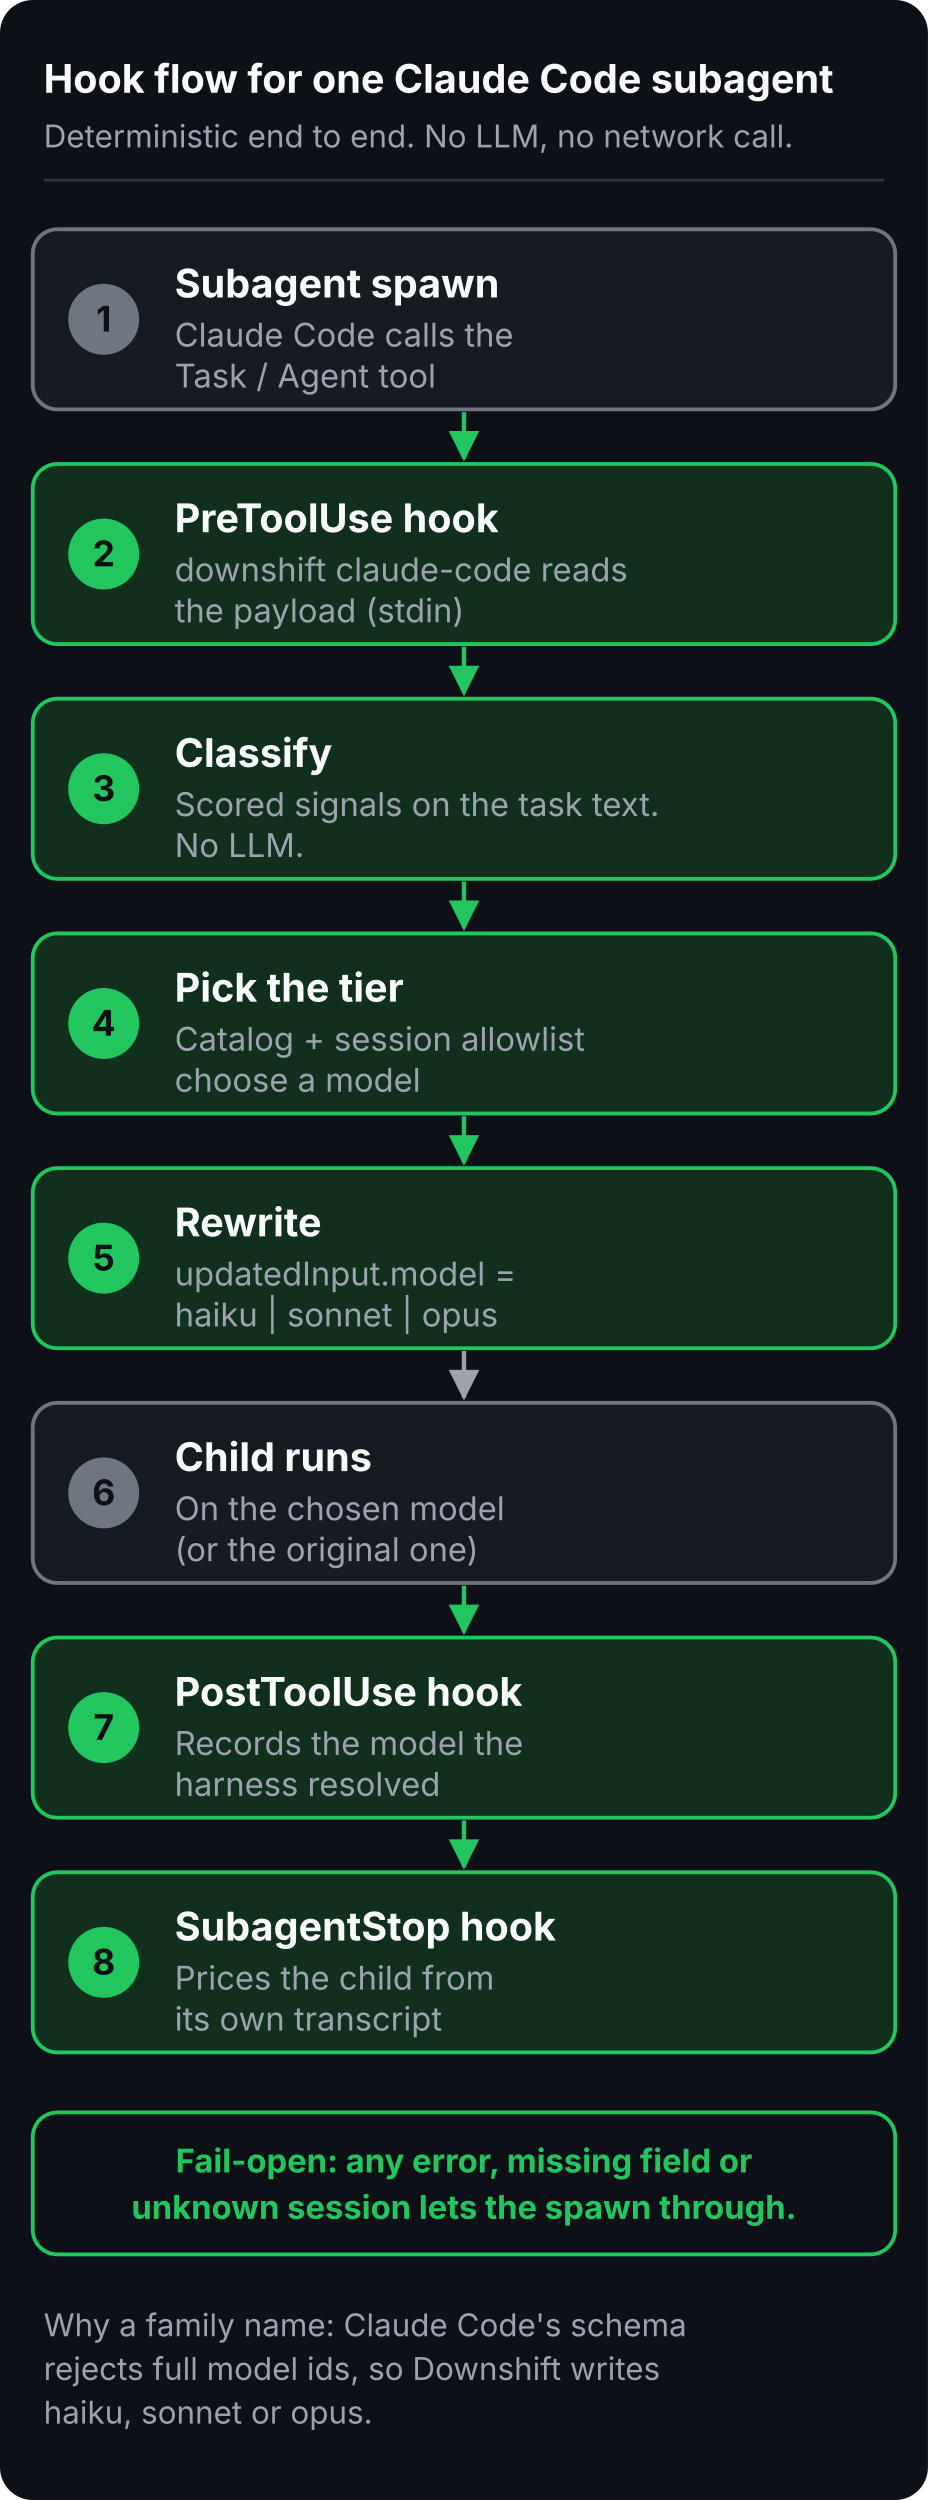
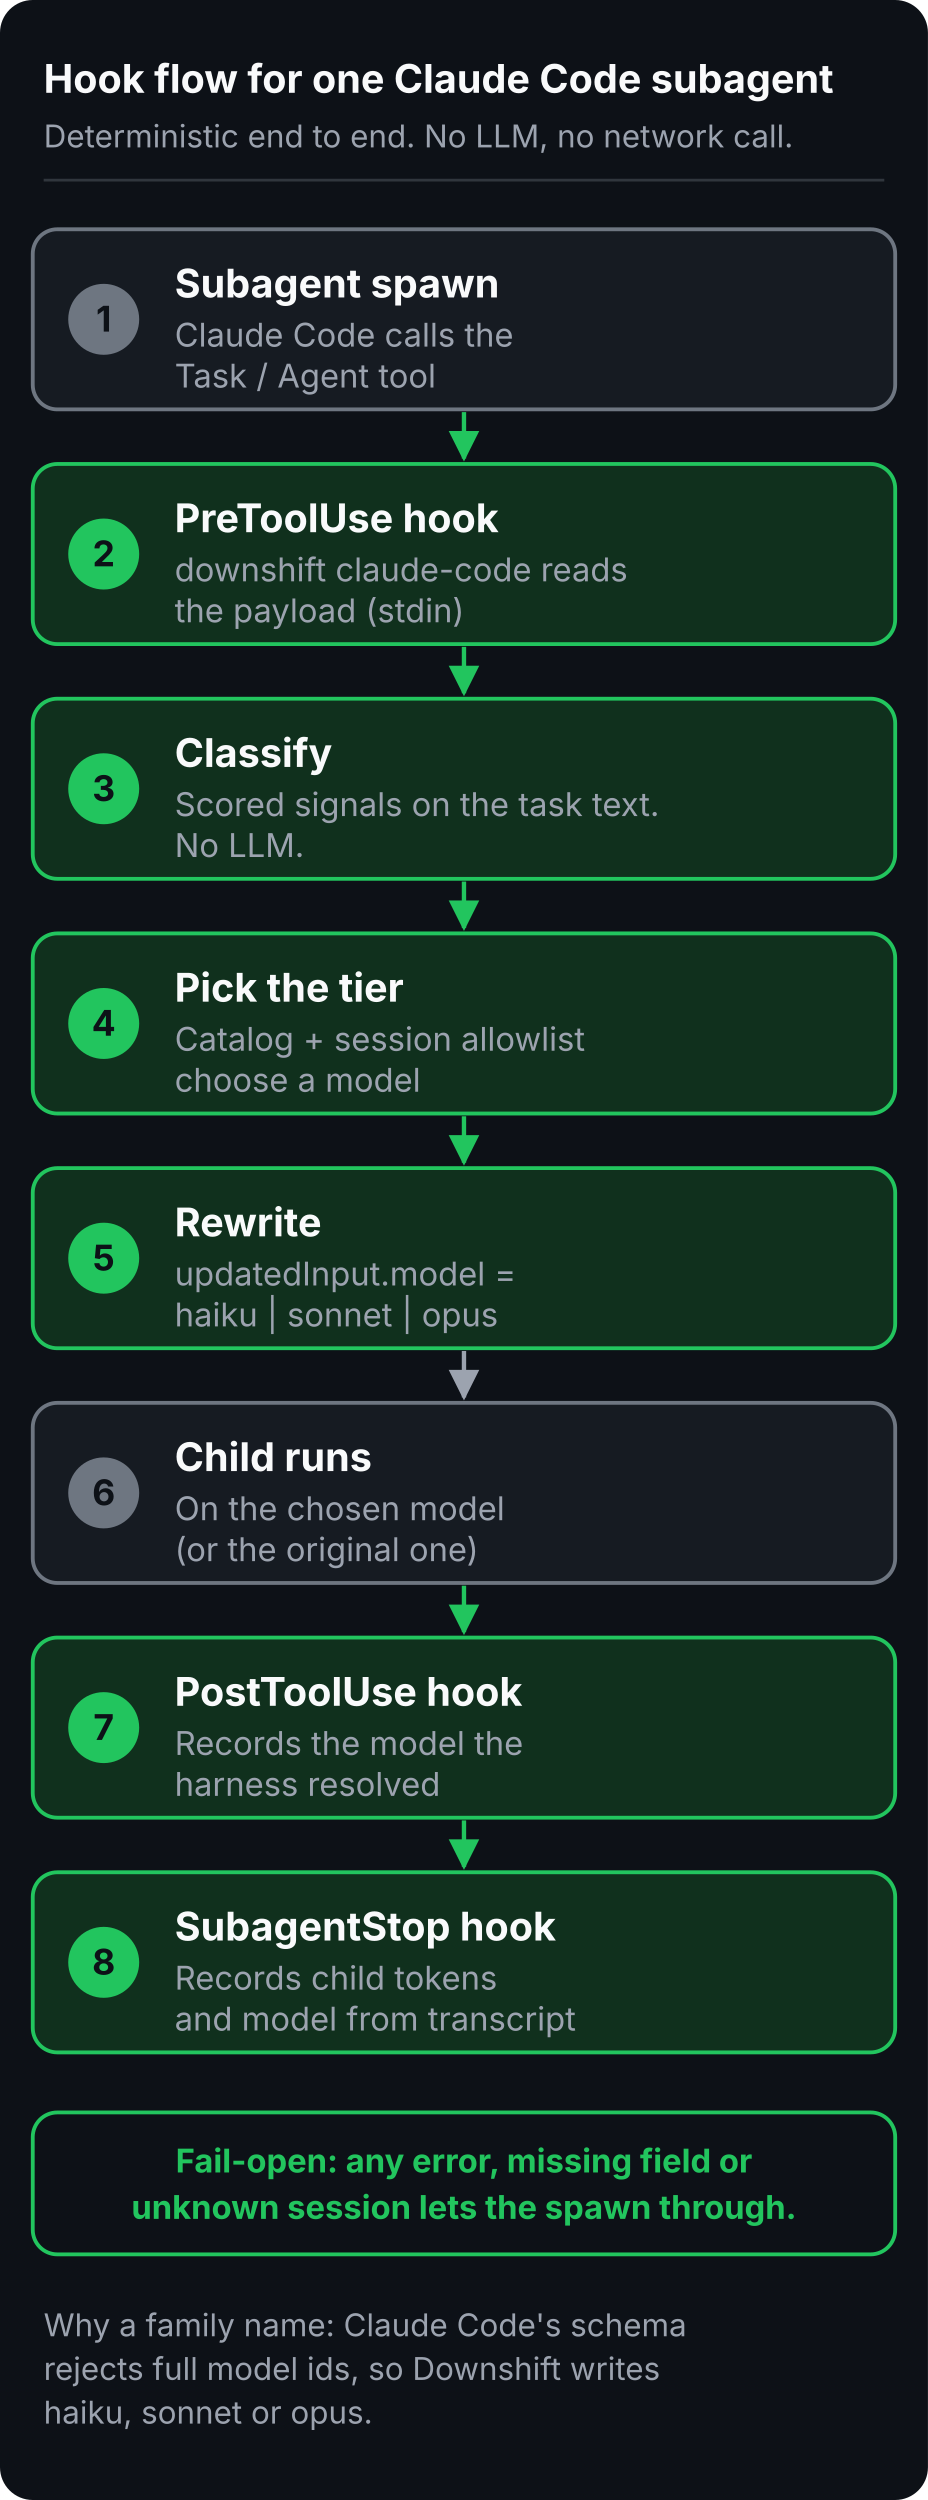
<svg xmlns="http://www.w3.org/2000/svg" width="340" height="916" viewBox="0 0 340 916" role="img" aria-labelledby="t d">
  <defs>
    <marker id="a" viewBox="0 0 10 10" refX="9" refY="5" markerWidth="7" markerHeight="7" orient="auto">
      <path d="M0 0L10 5L0 10z" fill="#9CA3AF" />
    </marker>
    <marker id="g" viewBox="0 0 10 10" refX="9" refY="5" markerWidth="7" markerHeight="7" orient="auto">
      <path d="M0 0L10 5L0 10z" fill="#22C55E" />
    </marker>
  </defs>
  <rect width="340" height="916" rx="12" fill="#0D1117" />
  <text x="16" y="34" fill="#F9FAFB" font-size="14.5" font-weight="700" text-anchor="start" font-family="Inter,ui-sans-serif,system-ui,-apple-system,'Segoe UI',sans-serif">Hook flow for one Claude Code subagent</text>
  <text x="16" y="54" fill="#9CA3AF" font-size="11.5" font-weight="400" text-anchor="start" font-family="Inter,ui-sans-serif,system-ui,-apple-system,'Segoe UI',sans-serif">Deterministic end to end. No LLM, no network call.</text>
  <line x1="16" y1="66" x2="324" y2="66" stroke="#30363D" />
  <rect x="12" y="84" width="316" height="66" rx="9" fill="#161B22" stroke="#6E7681" stroke-width="1.4" />
  <circle cx="38" cy="117.0" r="13" fill="#6E7681" />
  <text x="38" y="121.5" fill="#0D1117" font-size="13" font-weight="700" text-anchor="middle" font-family="Inter,ui-sans-serif,system-ui,-apple-system,'Segoe UI',sans-serif">1</text>
  <text x="64" y="109" fill="#F9FAFB" font-size="14.5" font-weight="700" text-anchor="start" font-family="Inter,ui-sans-serif,system-ui,-apple-system,'Segoe UI',sans-serif">Subagent spawn</text>
  <text x="64" y="127" fill="#9CA3AF" font-size="12" font-weight="400" text-anchor="start" font-family="Inter,ui-sans-serif,system-ui,-apple-system,'Segoe UI',sans-serif">Claude Code calls the</text>
  <text x="64" y="142" fill="#9CA3AF" font-size="12" font-weight="400" text-anchor="start" font-family="Inter,ui-sans-serif,system-ui,-apple-system,'Segoe UI',sans-serif">Task / Agent tool</text>
  <line x1="170.0" y1="151" x2="170.0" y2="168" stroke="#22C55E" stroke-width="1.6" marker-end="url(#g)" />
  <rect x="12" y="170" width="316" height="66" rx="9" fill="#10301D" stroke="#22C55E" stroke-width="1.4" />
  <circle cx="38" cy="203.0" r="13" fill="#22C55E" />
  <text x="38" y="207.5" fill="#0D1117" font-size="13" font-weight="700" text-anchor="middle" font-family="Inter,ui-sans-serif,system-ui,-apple-system,'Segoe UI',sans-serif">2</text>
  <text x="64" y="195" fill="#F9FAFB" font-size="14.5" font-weight="700" text-anchor="start" font-family="Inter,ui-sans-serif,system-ui,-apple-system,'Segoe UI',sans-serif">PreToolUse hook</text>
  <text x="64" y="213" fill="#9CA3AF" font-size="12" font-weight="400" text-anchor="start" font-family="Inter,ui-sans-serif,system-ui,-apple-system,'Segoe UI',sans-serif">downshift claude-code reads</text>
  <text x="64" y="228" fill="#9CA3AF" font-size="12" font-weight="400" text-anchor="start" font-family="Inter,ui-sans-serif,system-ui,-apple-system,'Segoe UI',sans-serif">the payload (stdin)</text>
  <line x1="170.0" y1="237" x2="170.0" y2="254" stroke="#22C55E" stroke-width="1.6" marker-end="url(#g)" />
  <rect x="12" y="256" width="316" height="66" rx="9" fill="#10301D" stroke="#22C55E" stroke-width="1.4" />
  <circle cx="38" cy="289.0" r="13" fill="#22C55E" />
  <text x="38" y="293.5" fill="#0D1117" font-size="13" font-weight="700" text-anchor="middle" font-family="Inter,ui-sans-serif,system-ui,-apple-system,'Segoe UI',sans-serif">3</text>
  <text x="64" y="281" fill="#F9FAFB" font-size="14.5" font-weight="700" text-anchor="start" font-family="Inter,ui-sans-serif,system-ui,-apple-system,'Segoe UI',sans-serif">Classify</text>
  <text x="64" y="299" fill="#9CA3AF" font-size="12" font-weight="400" text-anchor="start" font-family="Inter,ui-sans-serif,system-ui,-apple-system,'Segoe UI',sans-serif">Scored signals on the task text.</text>
  <text x="64" y="314" fill="#9CA3AF" font-size="12" font-weight="400" text-anchor="start" font-family="Inter,ui-sans-serif,system-ui,-apple-system,'Segoe UI',sans-serif">No LLM.</text>
  <line x1="170.0" y1="323" x2="170.0" y2="340" stroke="#22C55E" stroke-width="1.6" marker-end="url(#g)" />
  <rect x="12" y="342" width="316" height="66" rx="9" fill="#10301D" stroke="#22C55E" stroke-width="1.4" />
  <circle cx="38" cy="375.0" r="13" fill="#22C55E" />
  <text x="38" y="379.5" fill="#0D1117" font-size="13" font-weight="700" text-anchor="middle" font-family="Inter,ui-sans-serif,system-ui,-apple-system,'Segoe UI',sans-serif">4</text>
  <text x="64" y="367" fill="#F9FAFB" font-size="14.5" font-weight="700" text-anchor="start" font-family="Inter,ui-sans-serif,system-ui,-apple-system,'Segoe UI',sans-serif">Pick the tier</text>
  <text x="64" y="385" fill="#9CA3AF" font-size="12" font-weight="400" text-anchor="start" font-family="Inter,ui-sans-serif,system-ui,-apple-system,'Segoe UI',sans-serif">Catalog + session allowlist</text>
  <text x="64" y="400" fill="#9CA3AF" font-size="12" font-weight="400" text-anchor="start" font-family="Inter,ui-sans-serif,system-ui,-apple-system,'Segoe UI',sans-serif">choose a model</text>
  <line x1="170.0" y1="409" x2="170.0" y2="426" stroke="#22C55E" stroke-width="1.6" marker-end="url(#g)" />
  <rect x="12" y="428" width="316" height="66" rx="9" fill="#10301D" stroke="#22C55E" stroke-width="1.4" />
  <circle cx="38" cy="461.0" r="13" fill="#22C55E" />
  <text x="38" y="465.5" fill="#0D1117" font-size="13" font-weight="700" text-anchor="middle" font-family="Inter,ui-sans-serif,system-ui,-apple-system,'Segoe UI',sans-serif">5</text>
  <text x="64" y="453" fill="#F9FAFB" font-size="14.5" font-weight="700" text-anchor="start" font-family="Inter,ui-sans-serif,system-ui,-apple-system,'Segoe UI',sans-serif">Rewrite</text>
  <text x="64" y="471" fill="#9CA3AF" font-size="12" font-weight="400" text-anchor="start" font-family="Inter,ui-sans-serif,system-ui,-apple-system,'Segoe UI',sans-serif">updatedInput.model =</text>
  <text x="64" y="486" fill="#9CA3AF" font-size="12" font-weight="400" text-anchor="start" font-family="Inter,ui-sans-serif,system-ui,-apple-system,'Segoe UI',sans-serif">haiku | sonnet | opus</text>
  <line x1="170.0" y1="495" x2="170.0" y2="512" stroke="#9CA3AF" stroke-width="1.6" marker-end="url(#a)" />
  <rect x="12" y="514" width="316" height="66" rx="9" fill="#161B22" stroke="#6E7681" stroke-width="1.4" />
  <circle cx="38" cy="547.0" r="13" fill="#6E7681" />
  <text x="38" y="551.5" fill="#0D1117" font-size="13" font-weight="700" text-anchor="middle" font-family="Inter,ui-sans-serif,system-ui,-apple-system,'Segoe UI',sans-serif">6</text>
  <text x="64" y="539" fill="#F9FAFB" font-size="14.5" font-weight="700" text-anchor="start" font-family="Inter,ui-sans-serif,system-ui,-apple-system,'Segoe UI',sans-serif">Child runs</text>
  <text x="64" y="557" fill="#9CA3AF" font-size="12" font-weight="400" text-anchor="start" font-family="Inter,ui-sans-serif,system-ui,-apple-system,'Segoe UI',sans-serif">On the chosen model</text>
  <text x="64" y="572" fill="#9CA3AF" font-size="12" font-weight="400" text-anchor="start" font-family="Inter,ui-sans-serif,system-ui,-apple-system,'Segoe UI',sans-serif">(or the original one)</text>
  <line x1="170.0" y1="581" x2="170.0" y2="598" stroke="#22C55E" stroke-width="1.6" marker-end="url(#g)" />
  <rect x="12" y="600" width="316" height="66" rx="9" fill="#10301D" stroke="#22C55E" stroke-width="1.4" />
  <circle cx="38" cy="633.0" r="13" fill="#22C55E" />
  <text x="38" y="637.5" fill="#0D1117" font-size="13" font-weight="700" text-anchor="middle" font-family="Inter,ui-sans-serif,system-ui,-apple-system,'Segoe UI',sans-serif">7</text>
  <text x="64" y="625" fill="#F9FAFB" font-size="14.5" font-weight="700" text-anchor="start" font-family="Inter,ui-sans-serif,system-ui,-apple-system,'Segoe UI',sans-serif">PostToolUse hook</text>
  <text x="64" y="643" fill="#9CA3AF" font-size="12" font-weight="400" text-anchor="start" font-family="Inter,ui-sans-serif,system-ui,-apple-system,'Segoe UI',sans-serif">Records the model the</text>
  <text x="64" y="658" fill="#9CA3AF" font-size="12" font-weight="400" text-anchor="start" font-family="Inter,ui-sans-serif,system-ui,-apple-system,'Segoe UI',sans-serif">harness resolved</text>
  <line x1="170.0" y1="667" x2="170.0" y2="684" stroke="#22C55E" stroke-width="1.6" marker-end="url(#g)" />
  <rect x="12" y="686" width="316" height="66" rx="9" fill="#10301D" stroke="#22C55E" stroke-width="1.4" />
  <circle cx="38" cy="719.0" r="13" fill="#22C55E" />
  <text x="38" y="723.5" fill="#0D1117" font-size="13" font-weight="700" text-anchor="middle" font-family="Inter,ui-sans-serif,system-ui,-apple-system,'Segoe UI',sans-serif">8</text>
  <text x="64" y="711" fill="#F9FAFB" font-size="14.5" font-weight="700" text-anchor="start" font-family="Inter,ui-sans-serif,system-ui,-apple-system,'Segoe UI',sans-serif">SubagentStop hook</text>
-   <text x="64" y="729" fill="#9CA3AF" font-size="12" font-weight="400" text-anchor="start" font-family="Inter,ui-sans-serif,system-ui,-apple-system,'Segoe UI',sans-serif">Prices the child from</text>
-   <text x="64" y="744" fill="#9CA3AF" font-size="12" font-weight="400" text-anchor="start" font-family="Inter,ui-sans-serif,system-ui,-apple-system,'Segoe UI',sans-serif">its own transcript</text>
+   <text x="64" y="729" fill="#9CA3AF" font-size="12" font-weight="400" text-anchor="start" font-family="Inter,ui-sans-serif,system-ui,-apple-system,'Segoe UI',sans-serif">Records child tokens</text>
+   <text x="64" y="744" fill="#9CA3AF" font-size="12" font-weight="400" text-anchor="start" font-family="Inter,ui-sans-serif,system-ui,-apple-system,'Segoe UI',sans-serif">and model from transcript</text>
  <rect x="12" y="774" width="316" height="52" rx="9" fill="none" stroke="#22C55E" stroke-width="1.4" />
  <text x="170.0" y="796" fill="#22C55E" font-size="12" font-weight="700" text-anchor="middle" font-family="Inter,ui-sans-serif,system-ui,-apple-system,'Segoe UI',sans-serif">Fail-open: any error, missing field or</text>
  <text x="170.0" y="813" fill="#22C55E" font-size="12" font-weight="700" text-anchor="middle" font-family="Inter,ui-sans-serif,system-ui,-apple-system,'Segoe UI',sans-serif">unknown session lets the spawn through.</text>
  <text x="16" y="856" fill="#9CA3AF" font-size="11.5" font-weight="400" text-anchor="start" font-family="Inter,ui-sans-serif,system-ui,-apple-system,'Segoe UI',sans-serif">Why a family name: Claude Code's schema</text>
  <text x="16" y="872" fill="#9CA3AF" font-size="11.5" font-weight="400" text-anchor="start" font-family="Inter,ui-sans-serif,system-ui,-apple-system,'Segoe UI',sans-serif">rejects full model ids, so Downshift writes</text>
  <text x="16" y="888" fill="#9CA3AF" font-size="11.5" font-weight="400" text-anchor="start" font-family="Inter,ui-sans-serif,system-ui,-apple-system,'Segoe UI',sans-serif">haiku, sonnet or opus.</text>
</svg>
